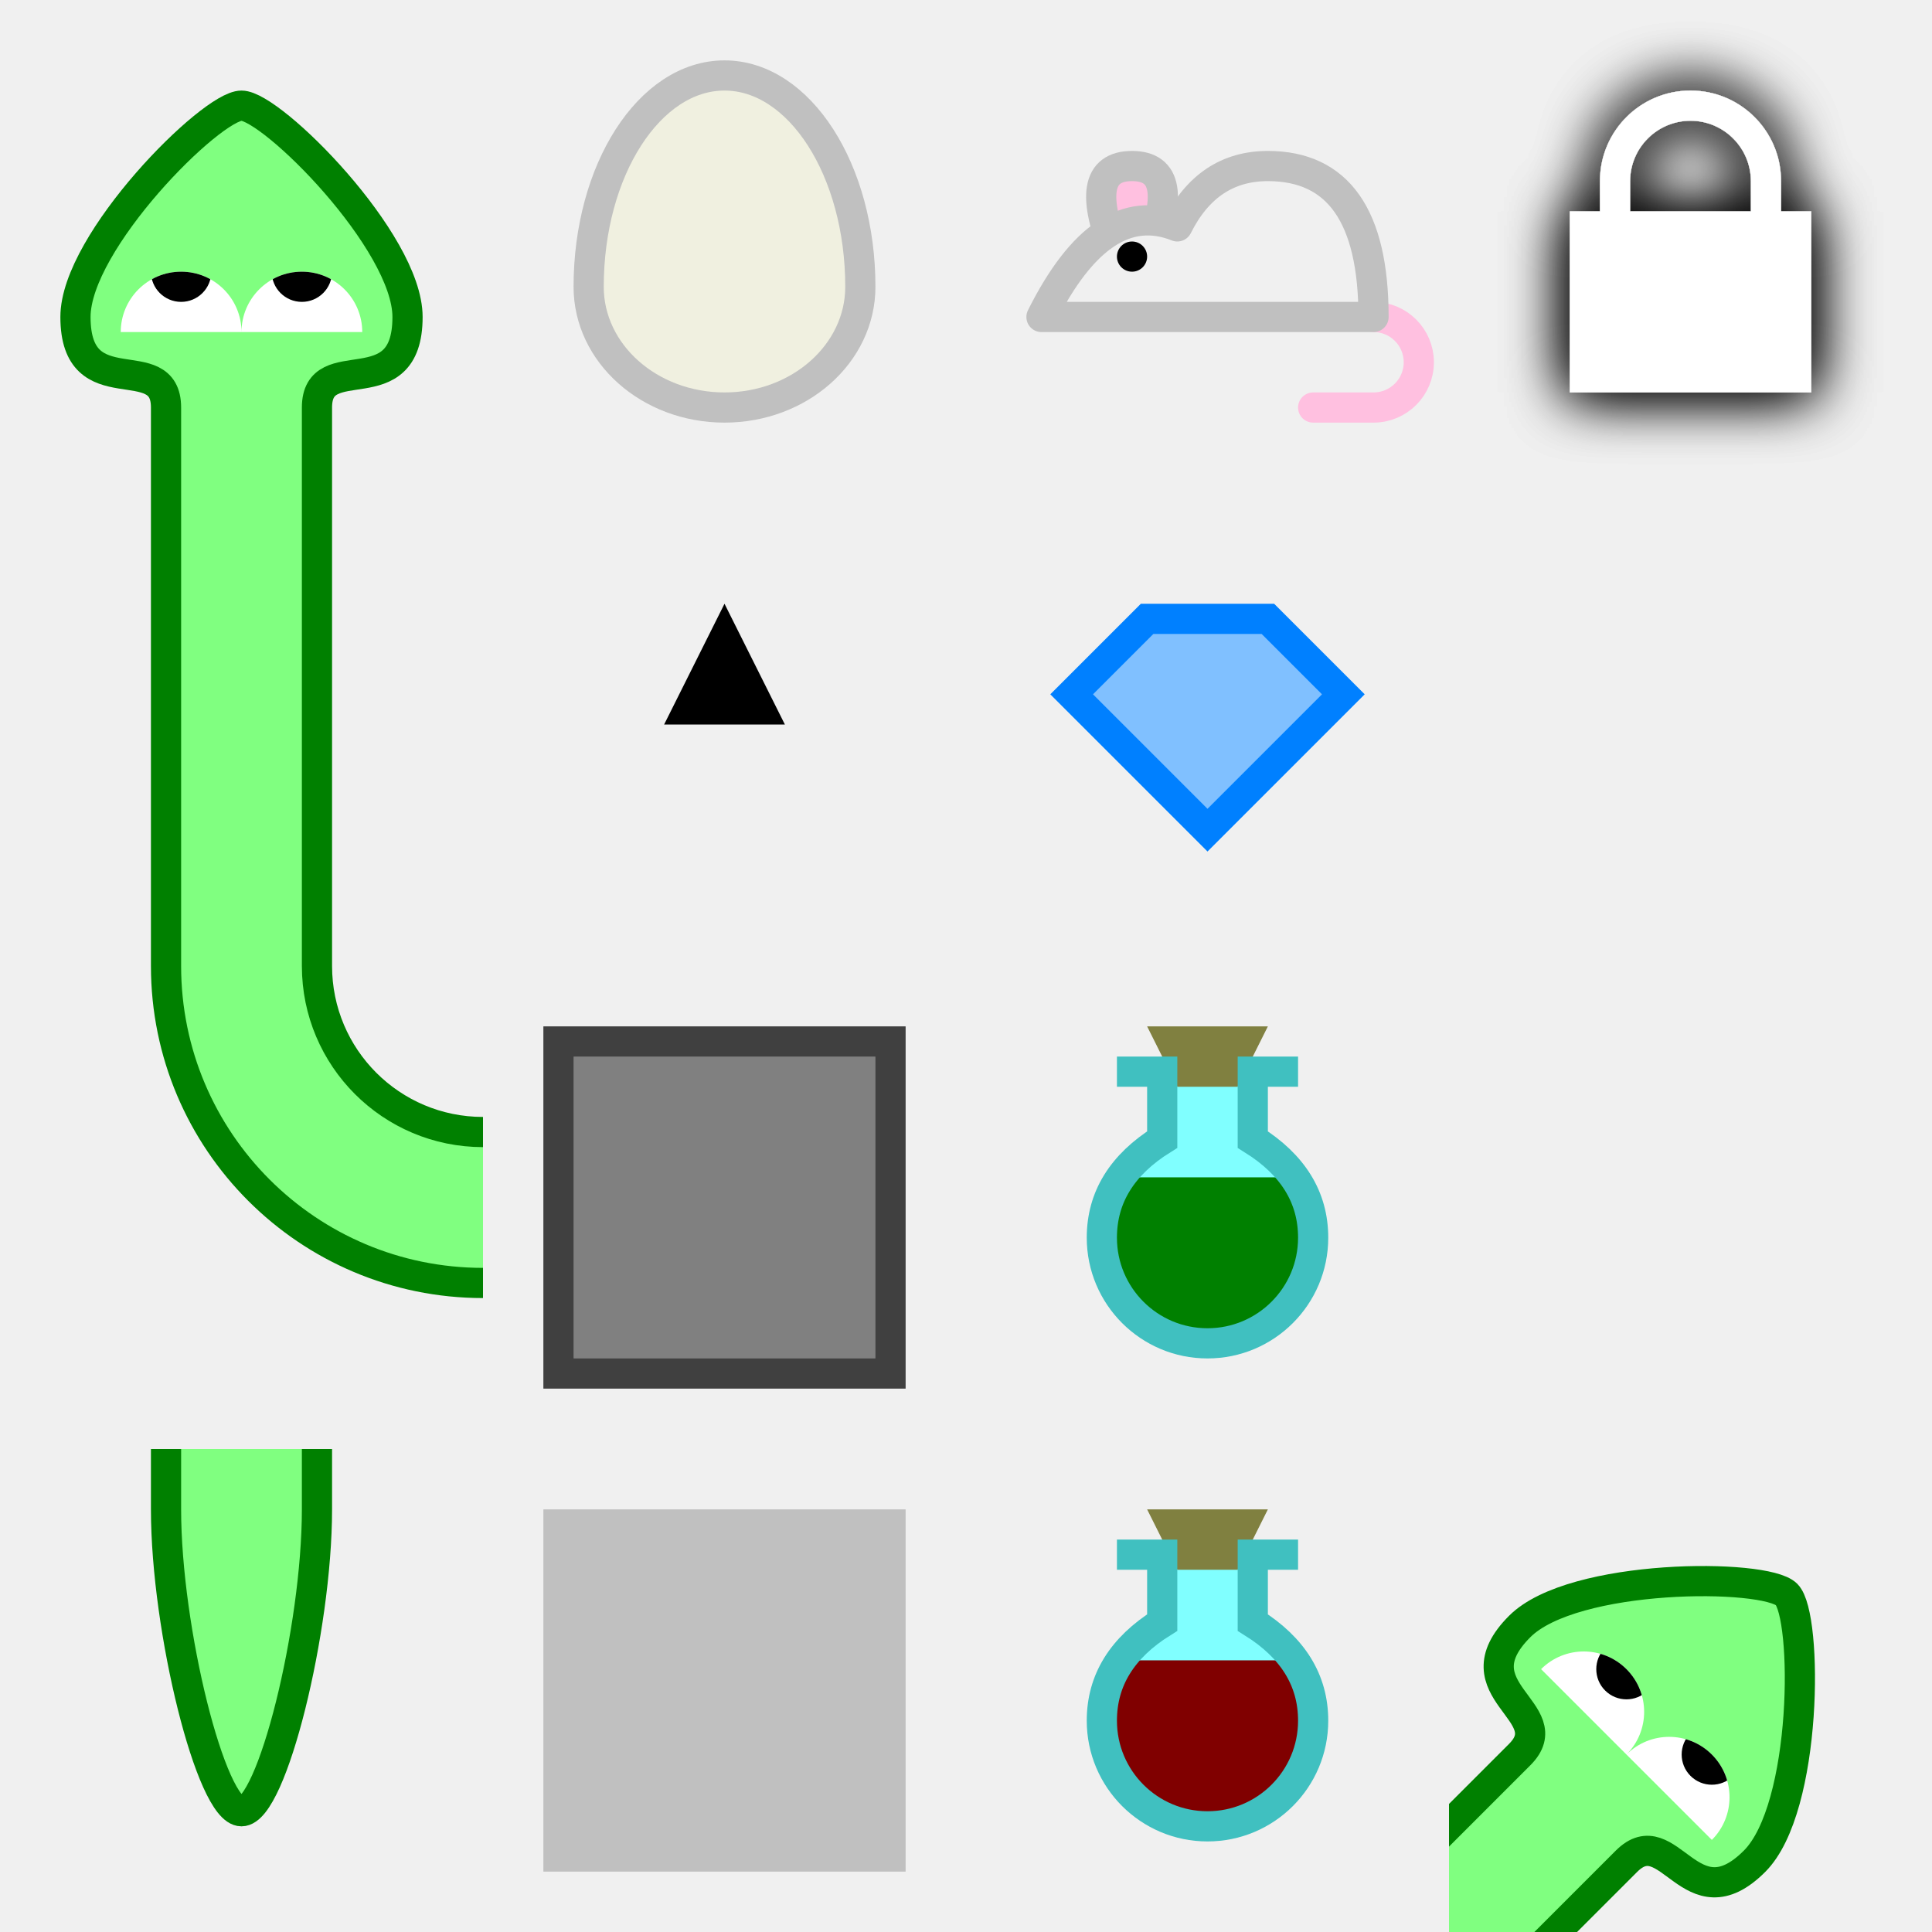
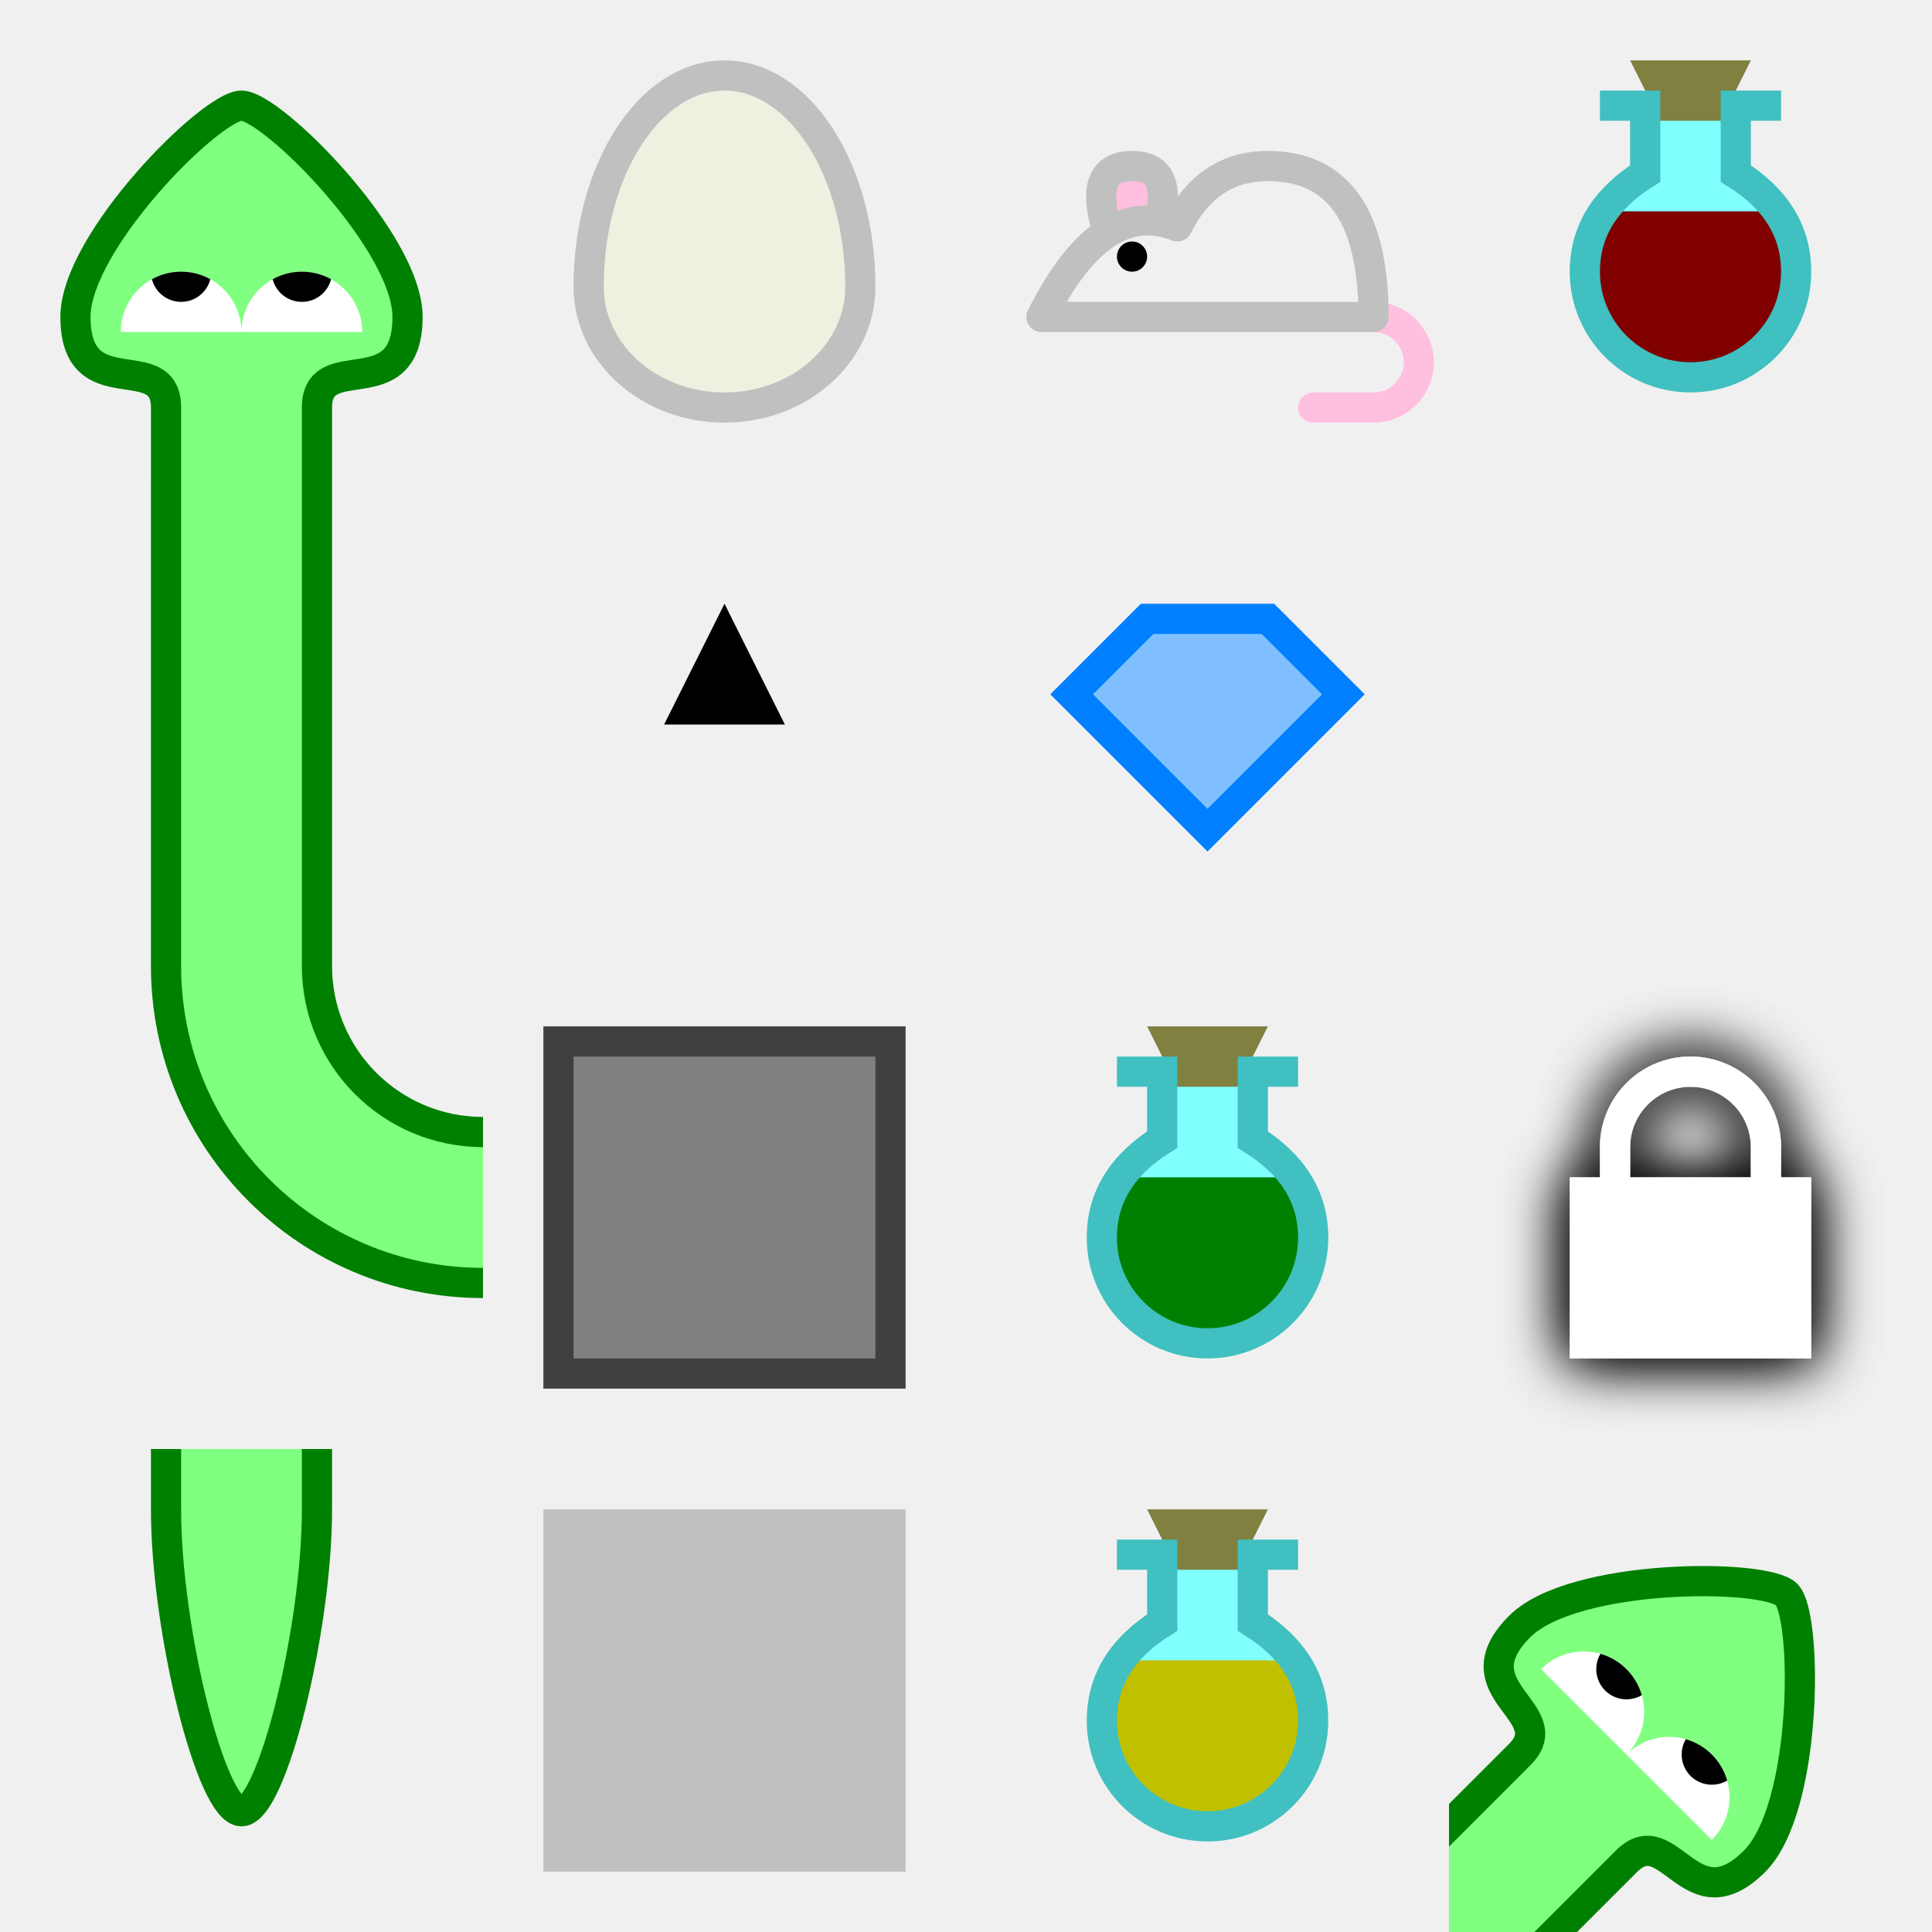
<svg xmlns="http://www.w3.org/2000/svg" xmlns:xlink="http://www.w3.org/1999/xlink" version="1.0" viewBox="0,0 128,128" width="256" height="256">
  <defs>
    <clipPath id="cell-clip">
      <rect x="-16" y="-16" width="32" height="32" />
    </clipPath>
    <clipPath id="snake-eye-clip">
      <path d="M 0,6 H -8 A 4,4 0 0,1 0,6 M 0,6 H 8 A 4,4 0 0,0 0,6" />
    </clipPath>
    <clipPath id="potion-clip">
      <rect x="-7" y="-2" width="14" height="11" />
    </clipPath>
    <g id="potion-template">
      <path d="M -3,-9 V -4.5 Q -7,-2 -7,2 A 7,7 0 0,0 7,2                   Q 7,-2 3,-4.5 V -9" fill="#80ffff" />
      <path d="M -4,-12 L -2,-8 L 2,-8 L 4,-12 Z" fill="#808040" />
      <circle cx="0" cy="2" r="7" clip-path="url(#potion-clip)" />
      <path d="M -6,-9 H -3 V -4.5 Q -7,-2 -7,2 A 7,7 0 0,0 7,2                   Q 7,-2 3,-4.5 V -9 H 6" fill="none" stroke="#40c0c0" stroke-width="2" />
    </g>
    <clipPath id="leck-clip">
      <rect x="-16" y="-16" width="32" height="32" />
    </clipPath>
    <filter id="leck-filter">
      <feGaussianBlur in="SourceGraphic" stdDeviation="2" result="blurred" />
      <feComposite in="blurred" in2="blurred" operator="arithmetic" k1="-1" k2="2" result="amplified" />
      <feComponentTransfer in="SourceGraphic" result="white">
        <feFuncR type="discrete" tableValues="1" />
        <feFuncG type="discrete" tableValues="1" />
        <feFuncB type="discrete" tableValues="1" />
      </feComponentTransfer>
      <feBlend in="white" in2="amplified" />
    </filter>
  </defs>
  <g id="snake" fill="#80ff80" stroke="#008000" stroke-width="2">
    <g id="snake-head" transform="translate(16,16)">
      <path d="M -5,16 V 11 C -5,7 -11,11 -11,5 C -11,0 -2,-9 0,-9                   C 2,-9 11,0 11,5 C 11,11 5,7 5,11 V 16" />
      <g clip-path="url(#snake-eye-clip)" stroke="none">
        <rect x="-8" y="2" width="16" height="4" fill="white" />
        <circle cx="-4" cy="2" r="2" fill="black" />
        <circle cx="4" cy="2" r="2" fill="black" />
      </g>
    </g>
    <g id="snake-body" transform="translate(16,48)">
      <rect x="-5" y="-16" width="10" height="32" stroke="none" />
      <path d="M -5,-16 V 16 M 5,-16 V 16" fill="none" />
    </g>
    <g id="snake-curve" transform="translate(16,80)">
      <path d="M -5,-16 A 21,21 0 0,0 16,5 L 16,-5                   A 11,11 0 0,1 5,-16 Z" stroke="none" />
      <path d="M -5,-16 A 21,21 0 0,0 16,5 M 5,-16 A 11,11 0 0,0 16,-5" fill="none" />
    </g>
    <g id="snake-tail" transform="translate(16,112)">
      <path d="M -5,-16 V -12 C -5,-4 -2,8 0,8 C 2,8 5,-4 5,-12                   V -16" />
    </g>
  </g>
  <g id="egg" transform="translate(48,16)">
    <path d="M -9,3 A 9,14 0 0,1 9,3 A 9,8 0 0,1 -9,3 Z" fill="#f0f0e0" stroke="#c0c0c0" stroke-width="2" />
  </g>
  <g id="arrow" transform="translate(48,48)">
    <path d="M 0,-8 L 4,0 L -4,0 Z" />
  </g>
  <g id="obstacle" transform="translate(48,80)">
    <rect x="-11" y="-11" width="22" height="22" fill="#808080" stroke="#404040" stroke-width="2" />
  </g>
  <g id="weak-obstacle" transform="translate(48,112)">
    <rect x="-12" y="-12" width="24" height="24" fill="#c0c0c0" />
  </g>
  <g id="mouse" transform="translate(80,16)">
    <path d="M -6,1 Q -8.5,-5 -5,-5 Q -1.5,-5 -4,1" fill="#ffc0e0" stroke="#c0c0c0" stroke-width="2" />
    <path d="M 11,5 A 2,2 0 0,1 11,11 L 7,11" fill="none" stroke="#ffc0e0" stroke-width="2" stroke-linecap="round" />
    <path d="M -11,5 Q -7,-3 -2,-1 Q 0,-5 4,-5 Q 11,-5 11,5 Z" fill="#f0f0f0" stroke="#c0c0c0" stroke-width="2" stroke-linejoin="round" />
    <circle cx="-5" cy="1" r="1" fill="black" />
  </g>
  <g id="gem" transform="translate(80,48)">
    <path d="M 0,7 L 9,-2 L 4,-7 L -4,-7 L -9,-2 Z" fill="#80c0ff" stroke="#0080ff" stroke-width="2" />
  </g>
  <g id="potion-green" transform="translate(80,80)">
    <use xlink:href="#potion-template" fill="#008000" />
  </g>
-   <g id="potion-red" transform="translate(80,112)">
+   <g id="potion-yellow" transform="translate(80,112)">
+     <use xlink:href="#potion-template" fill="#c0c000" />
+   </g>
+   <g id="potion-red" transform="translate(112,16)">
    <use xlink:href="#potion-template" fill="#800000" />
  </g>
-   <g id="leck" transform="translate(112,16)">
+   <g id="leck" transform="translate(112,80)">
    <path d="M -5,-2 H 5 V -4 A 5,5 0 0,0 -5,-4 Z" fill="white" />
    <g clip-path="url(#leck-clip)" filter="url(#leck-filter)">
      <rect x="-16" y="-16" width="32" height="32" opacity="0" />
      <path d="M -8,10 V -2 H -6 V -4 A 6,6 0 0,1 6,-4 V -2 H 8 V 10 Z                   M -4,-2 H 4 V -4 A 4,4 0 0,0 -4,-4 Z" />
    </g>
  </g>
  <g id="favicon" transform="translate(112,112)">
    <g clip-path="url(#cell-clip)">
      <g transform="rotate(45)" fill="#80ff80" stroke="#008000" stroke-width="2">
        <path d="M -5,24 V 11 C -5,7 -11,11 -11,5 C -11,0 -2,-9 0,-9                       C 2,-9 11,0 11,5 C 11,11 5,7 5,11 V 24" />
        <g clip-path="url(#snake-eye-clip)" stroke="none">
          <rect x="-8" y="2" width="16" height="4" fill="white" />
          <circle cx="-4" cy="2" r="2" fill="black" />
          <circle cx="4" cy="2" r="2" fill="black" />
        </g>
      </g>
    </g>
  </g>
</svg>
